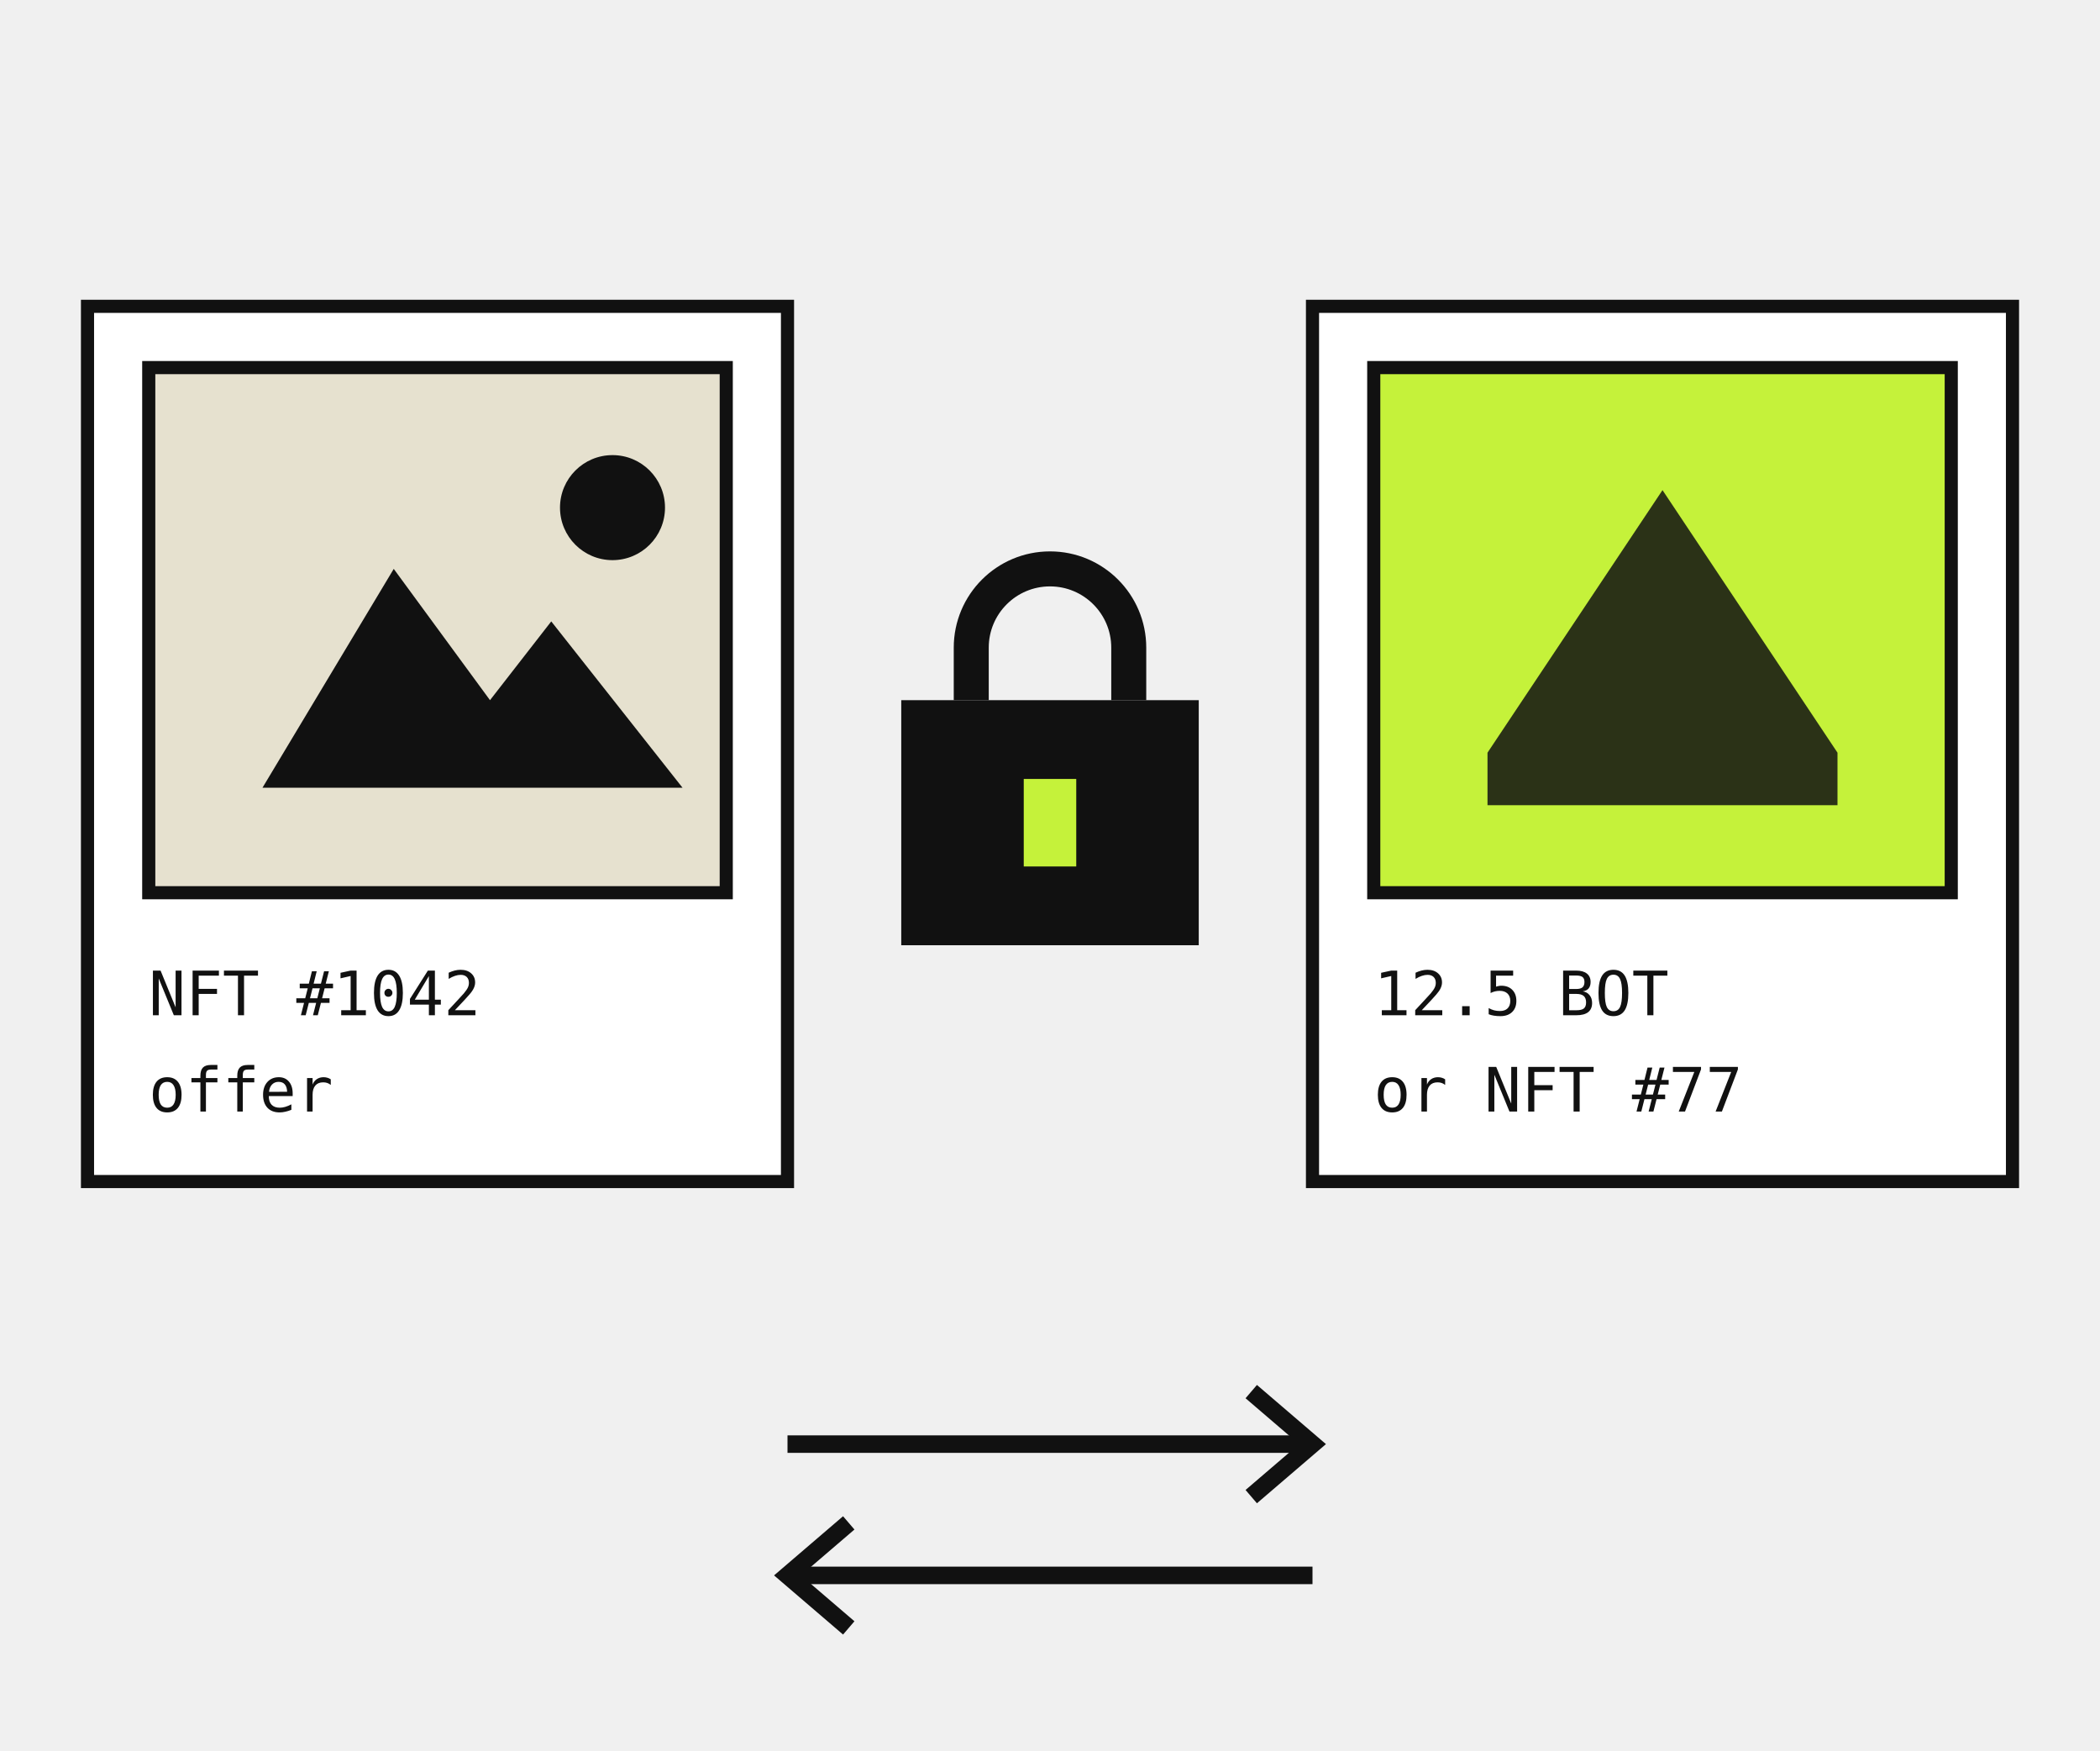
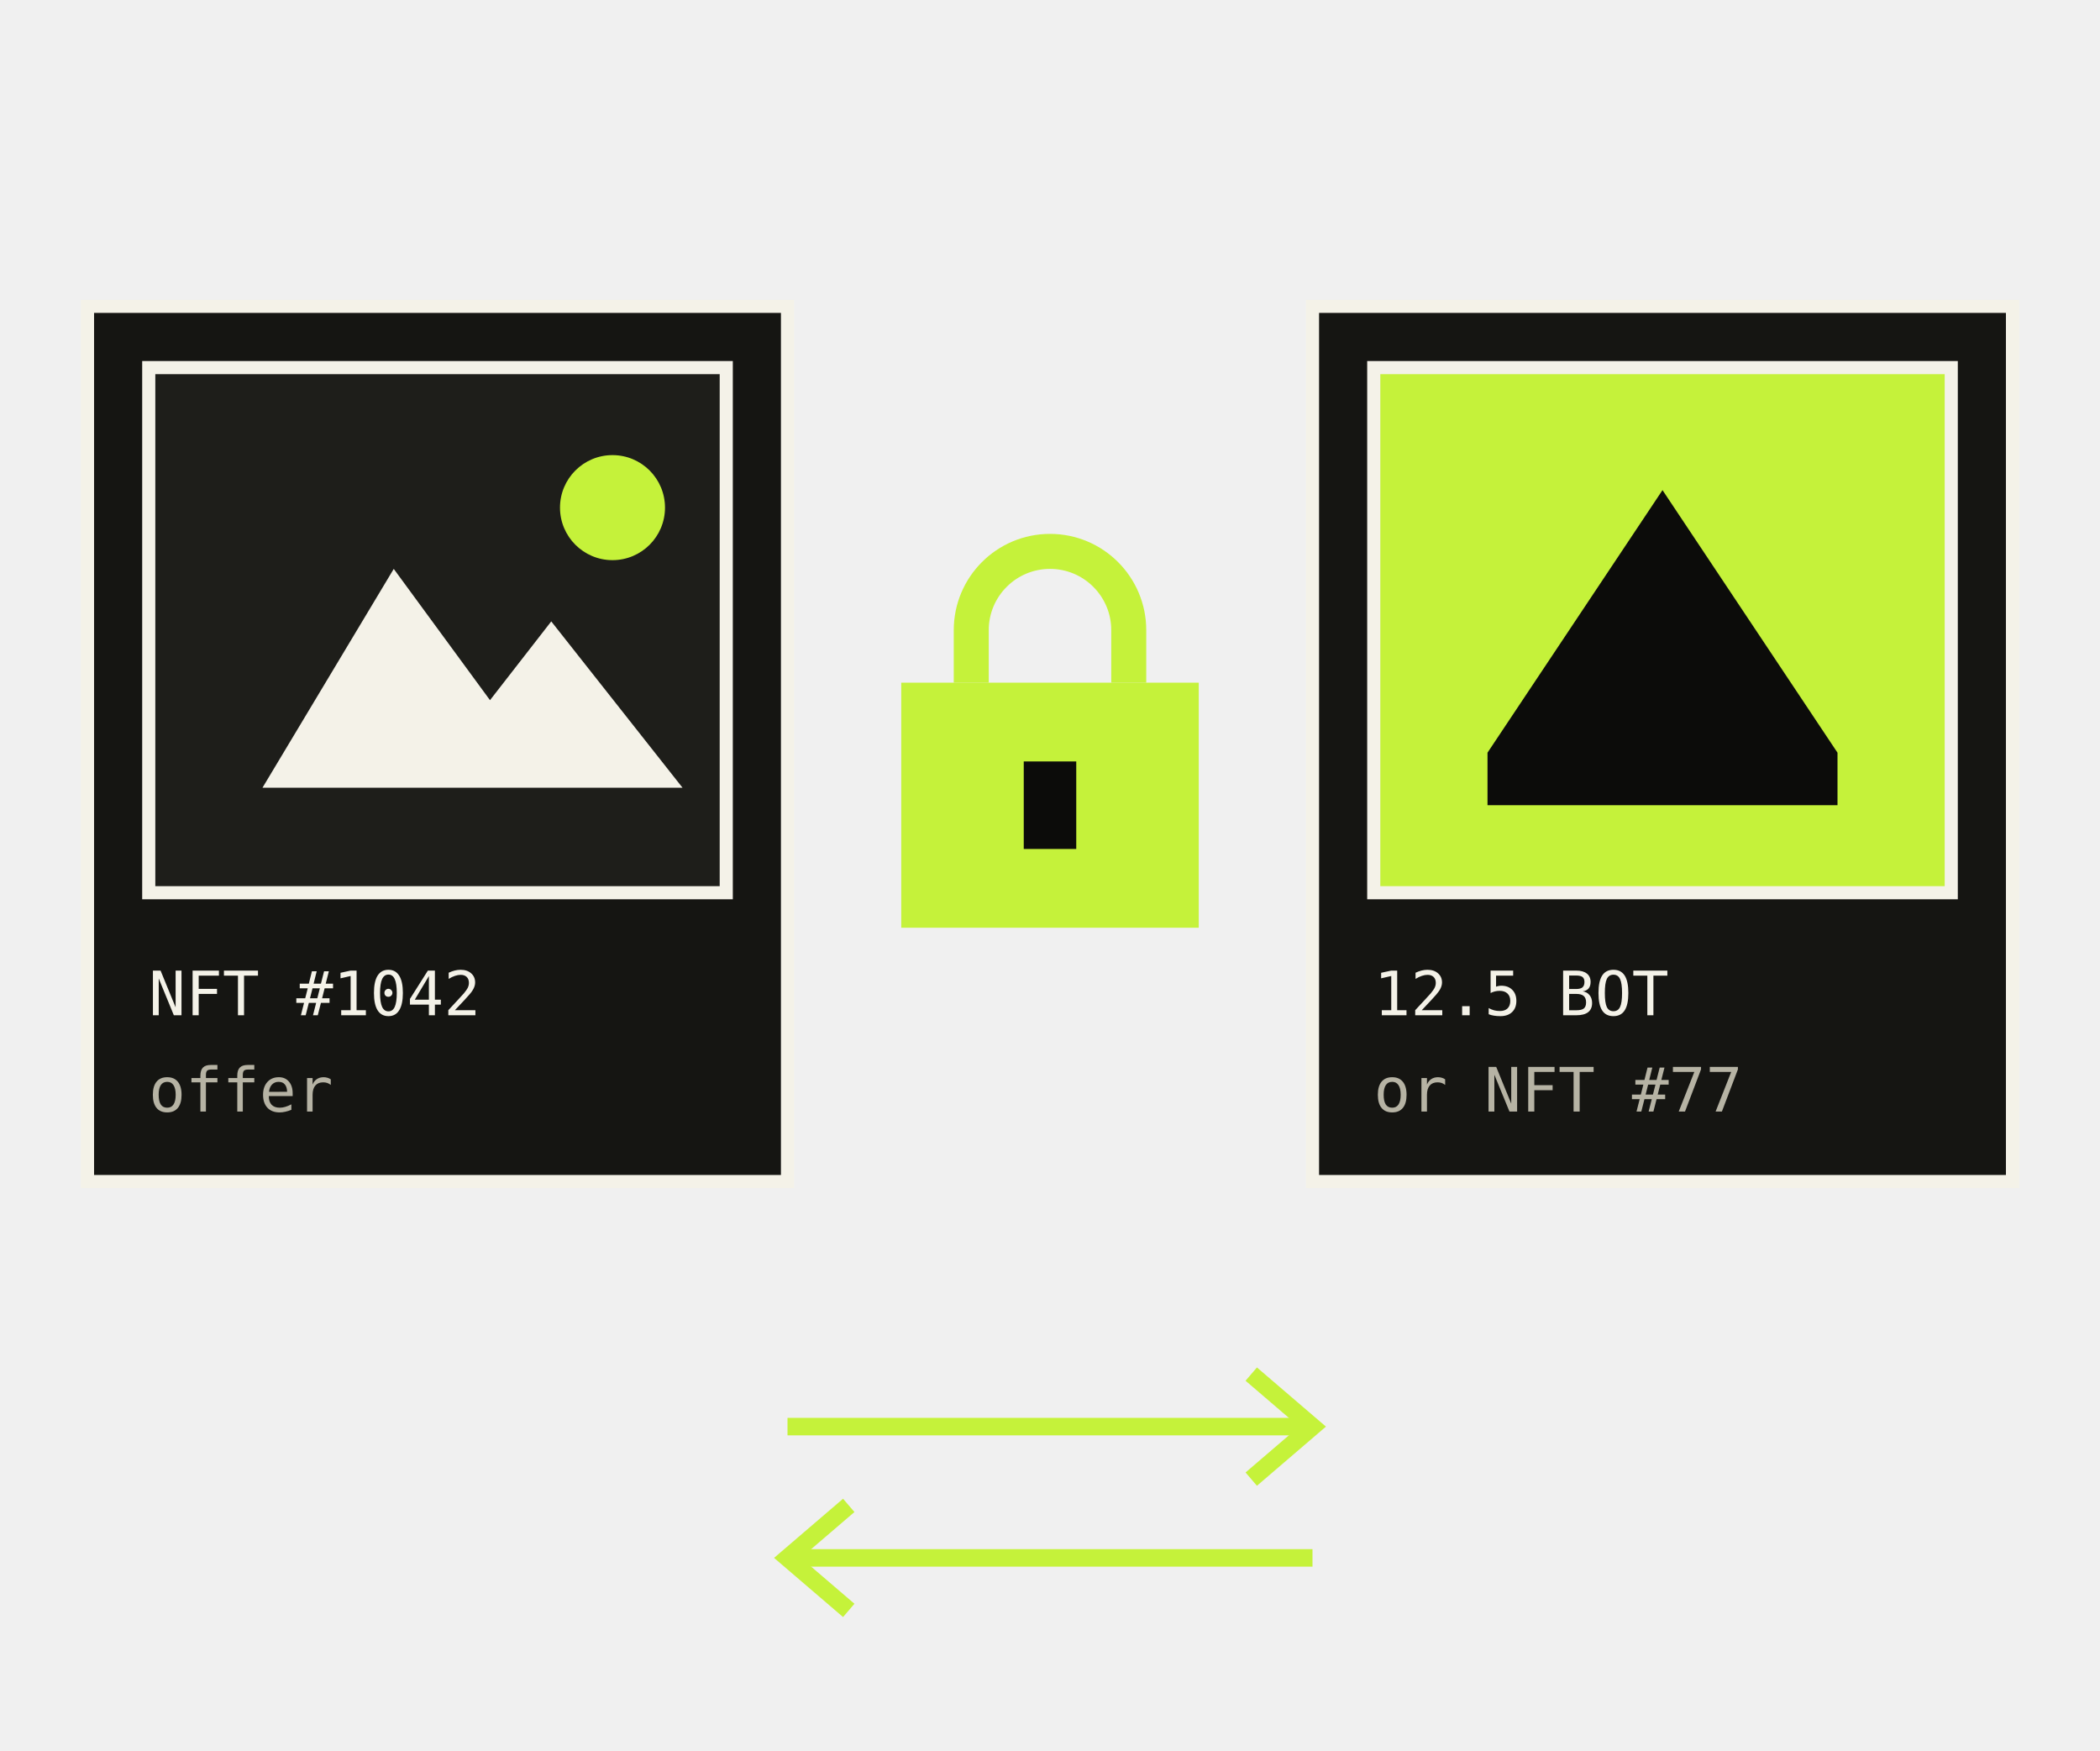
- <svg xmlns="http://www.w3.org/2000/svg" viewBox="0 0 480 400" role="img" aria-label="Two NFTs held in escrow by a lock until the exact terms are met">
-   <g stroke="#111111" stroke-width="3">
-     <rect x="20" y="70" width="160" height="200" fill="#FFFFFF" />
-     <rect x="34" y="84" width="132" height="120" fill="#E6E1CF" />
-     <rect x="300" y="70" width="160" height="200" fill="#FFFFFF" />
+ <svg xmlns="http://www.w3.org/2000/svg" viewBox="0 0 480 400" role="img" aria-label="Two NFTs held in escrow by a lime lock until the exact terms are met">
+   <g stroke="#F4F2E8" stroke-width="3">
+     <rect x="20" y="70" width="160" height="200" fill="#151512" />
+     <rect x="34" y="84" width="132" height="120" fill="#1E1E1A" />
+     <rect x="300" y="70" width="160" height="200" fill="#151512" />
    <rect x="314" y="84" width="132" height="120" fill="#C5F23A" />
  </g>
-   <g fill="#111111">
-     <path d="M60 180l30-50 22 30 14-18 30 38z" />
-     <circle cx="140" cy="116" r="12" />
-     <path d="M340 184h80v-12l-40-60-40 60z" opacity=".85" />
+   <g>
+     <path d="M60 180l30-50 22 30 14-18 30 38z" fill="#F4F2E8" />
+     <circle cx="140" cy="116" r="12" fill="#C5F23A" />
+     <path d="M340 184h80v-12l-40-60-40 60z" fill="#0C0C0A" />
  </g>
-   <g font-family="JetBrains Mono, monospace" font-size="14" fill="#111111">
+   <g font-family="JetBrains Mono, monospace" font-size="14" fill="#F4F2E8">
    <text x="34" y="232">NFT #1042</text>
-     <text x="34" y="254">offer</text>
+     <text x="34" y="254" fill="#B6B3A4">offer</text>
    <text x="314" y="232">12.5 BOT</text>
-     <text x="314" y="254">or NFT #77</text>
+     <text x="314" y="254" fill="#B6B3A4">or NFT #77</text>
  </g>
-   <g transform="translate(200 120)">
-     <path d="M22 40V28a18 18 0 0 1 36 0v12" fill="none" stroke="#111111" stroke-width="8" />
-     <rect x="6" y="40" width="68" height="56" fill="#111111" />
-     <rect x="34" y="58" width="12" height="20" fill="#C5F23A" />
+   <g transform="translate(200 116)">
+     <path d="M22 40V28a18 18 0 0 1 36 0v12" fill="none" stroke="#C5F23A" stroke-width="8" />
+     <rect x="6" y="40" width="68" height="56" fill="#C5F23A" />
+     <rect x="34" y="58" width="12" height="20" fill="#0C0C0A" />
  </g>
-   <g stroke="#111111" stroke-width="4" fill="none">
-     <path d="M180 330h120" />
-     <path d="M286 318l14 12-14 12" />
-     <path d="M300 360H180" />
-     <path d="M194 348l-14 12 14 12" />
+   <g stroke="#C5F23A" stroke-width="4" fill="none">
+     <path d="M180 326h120" />
+     <path d="M286 314l14 12-14 12" />
+     <path d="M300 356H180" />
+     <path d="M194 344l-14 12 14 12" />
  </g>
-   <rect x="150" y="296" width="180" height="0" fill="none" />
</svg>
